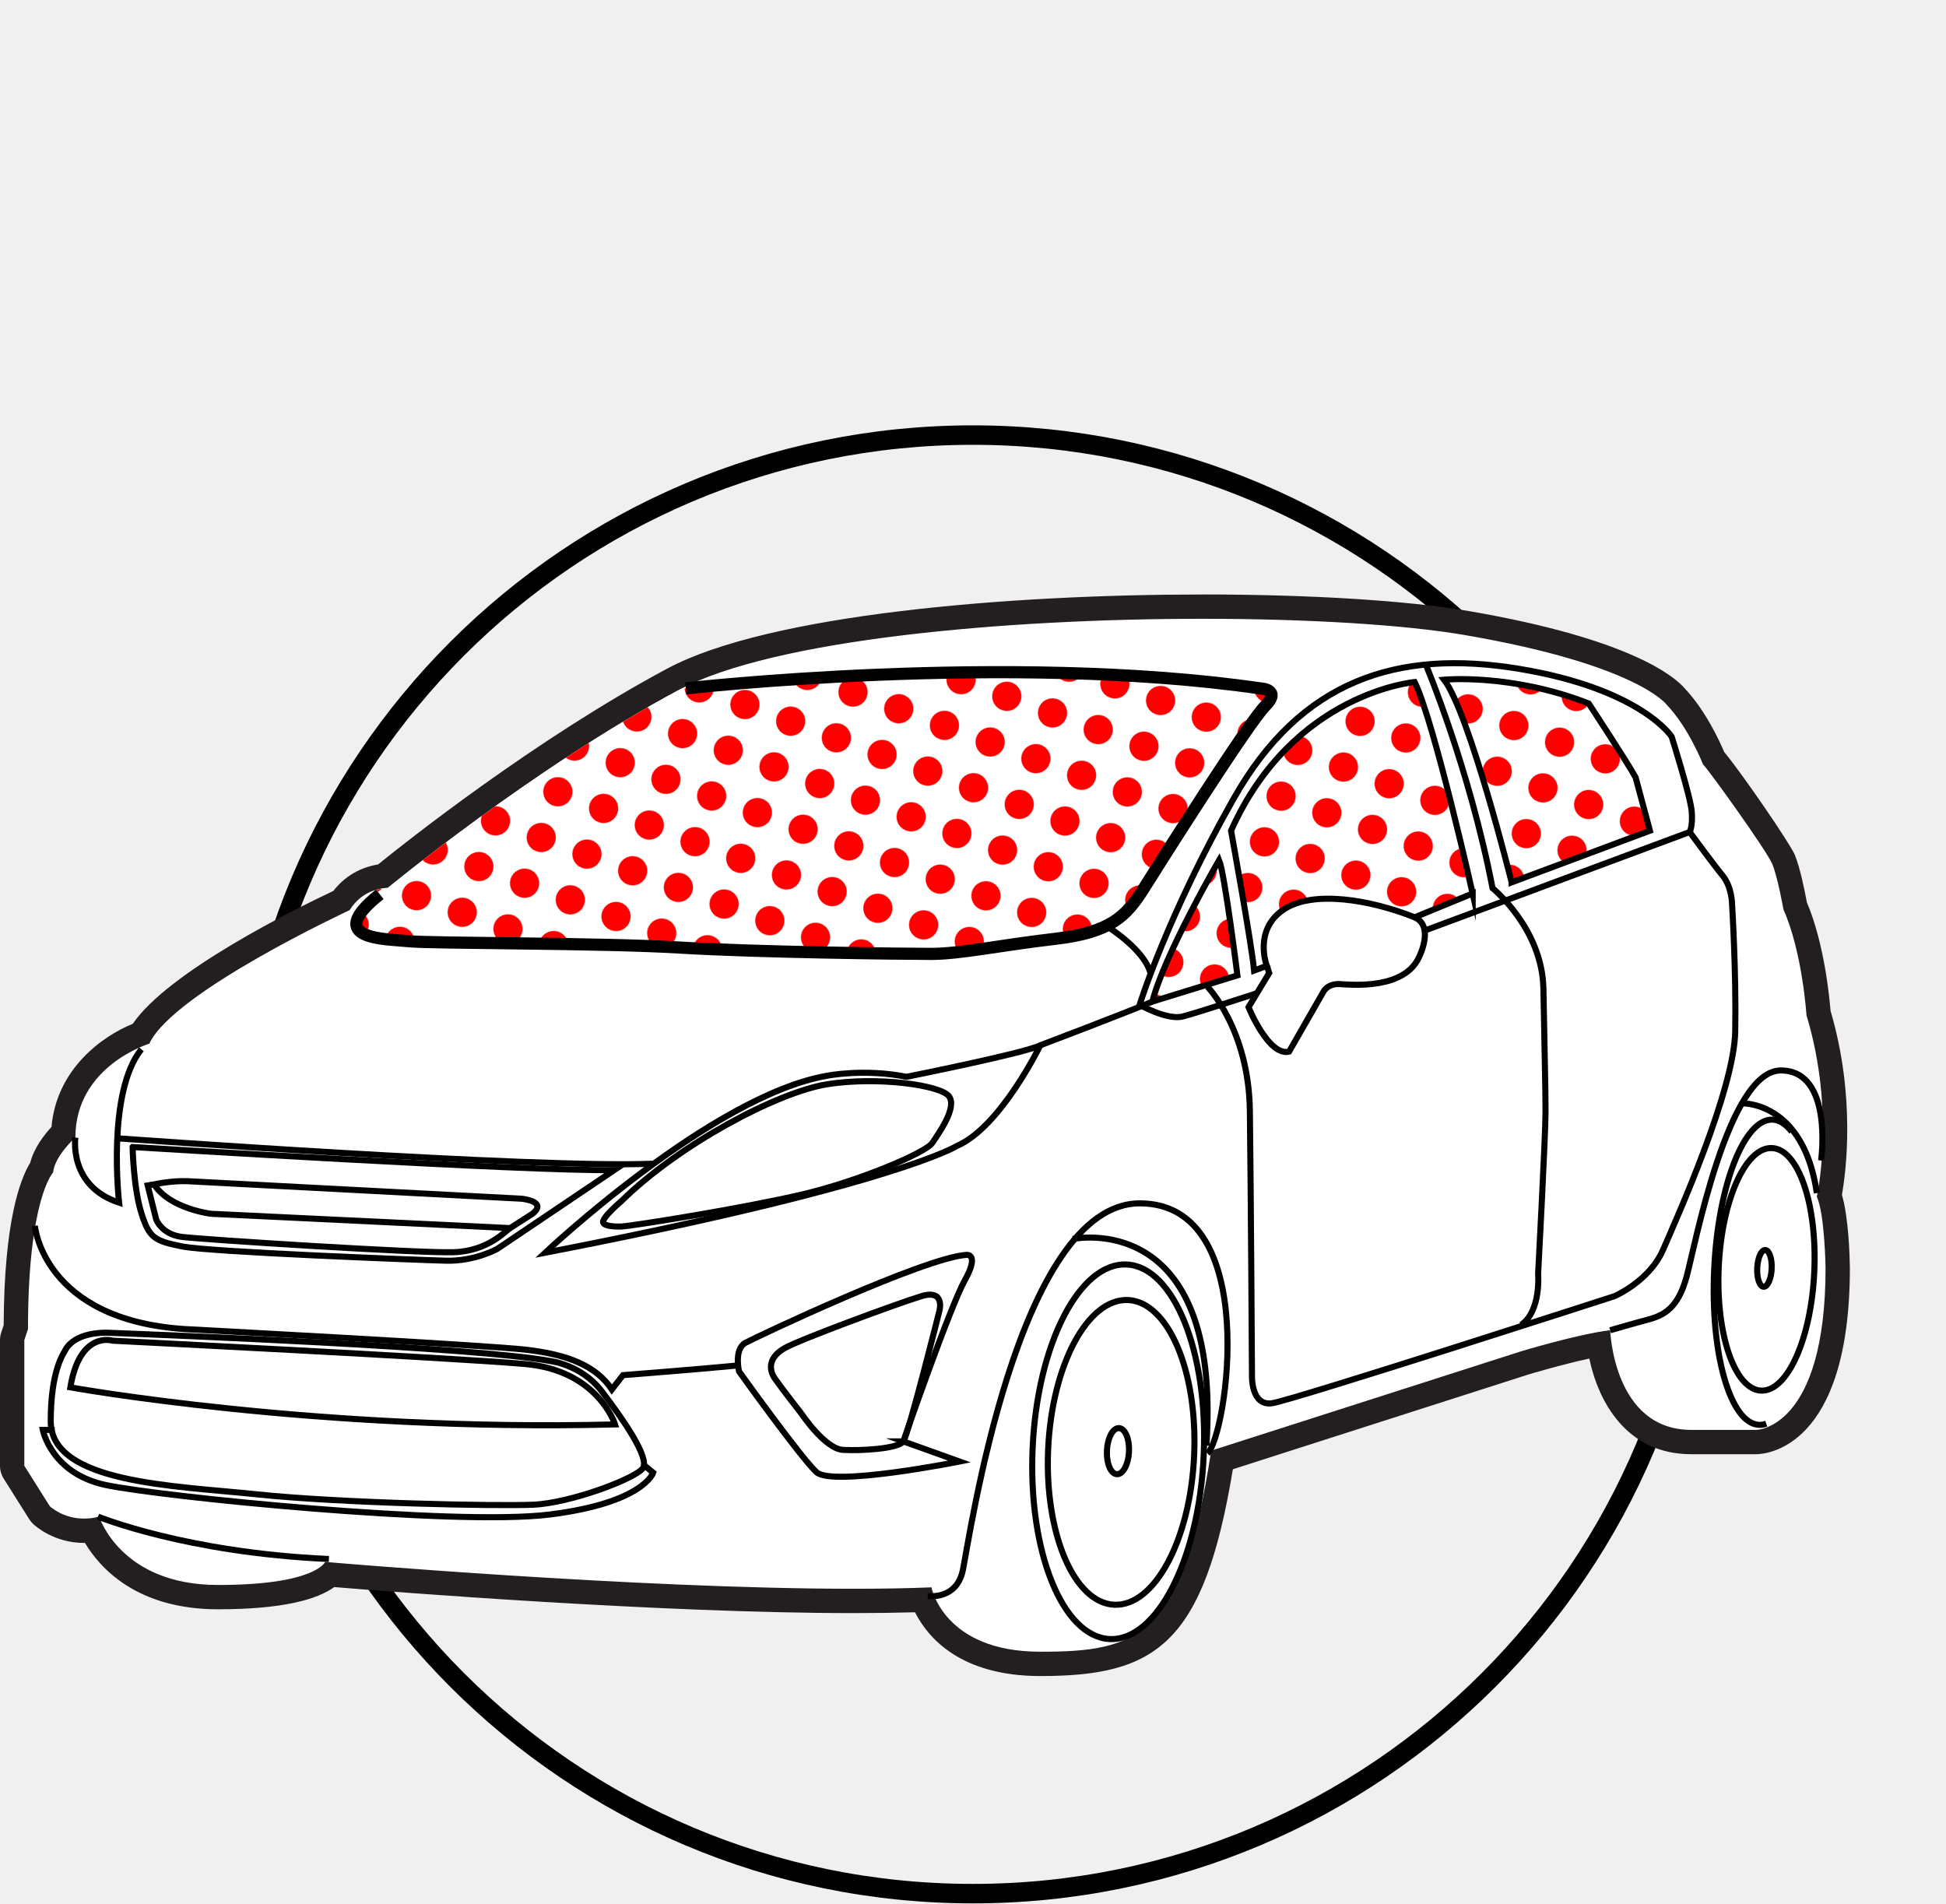
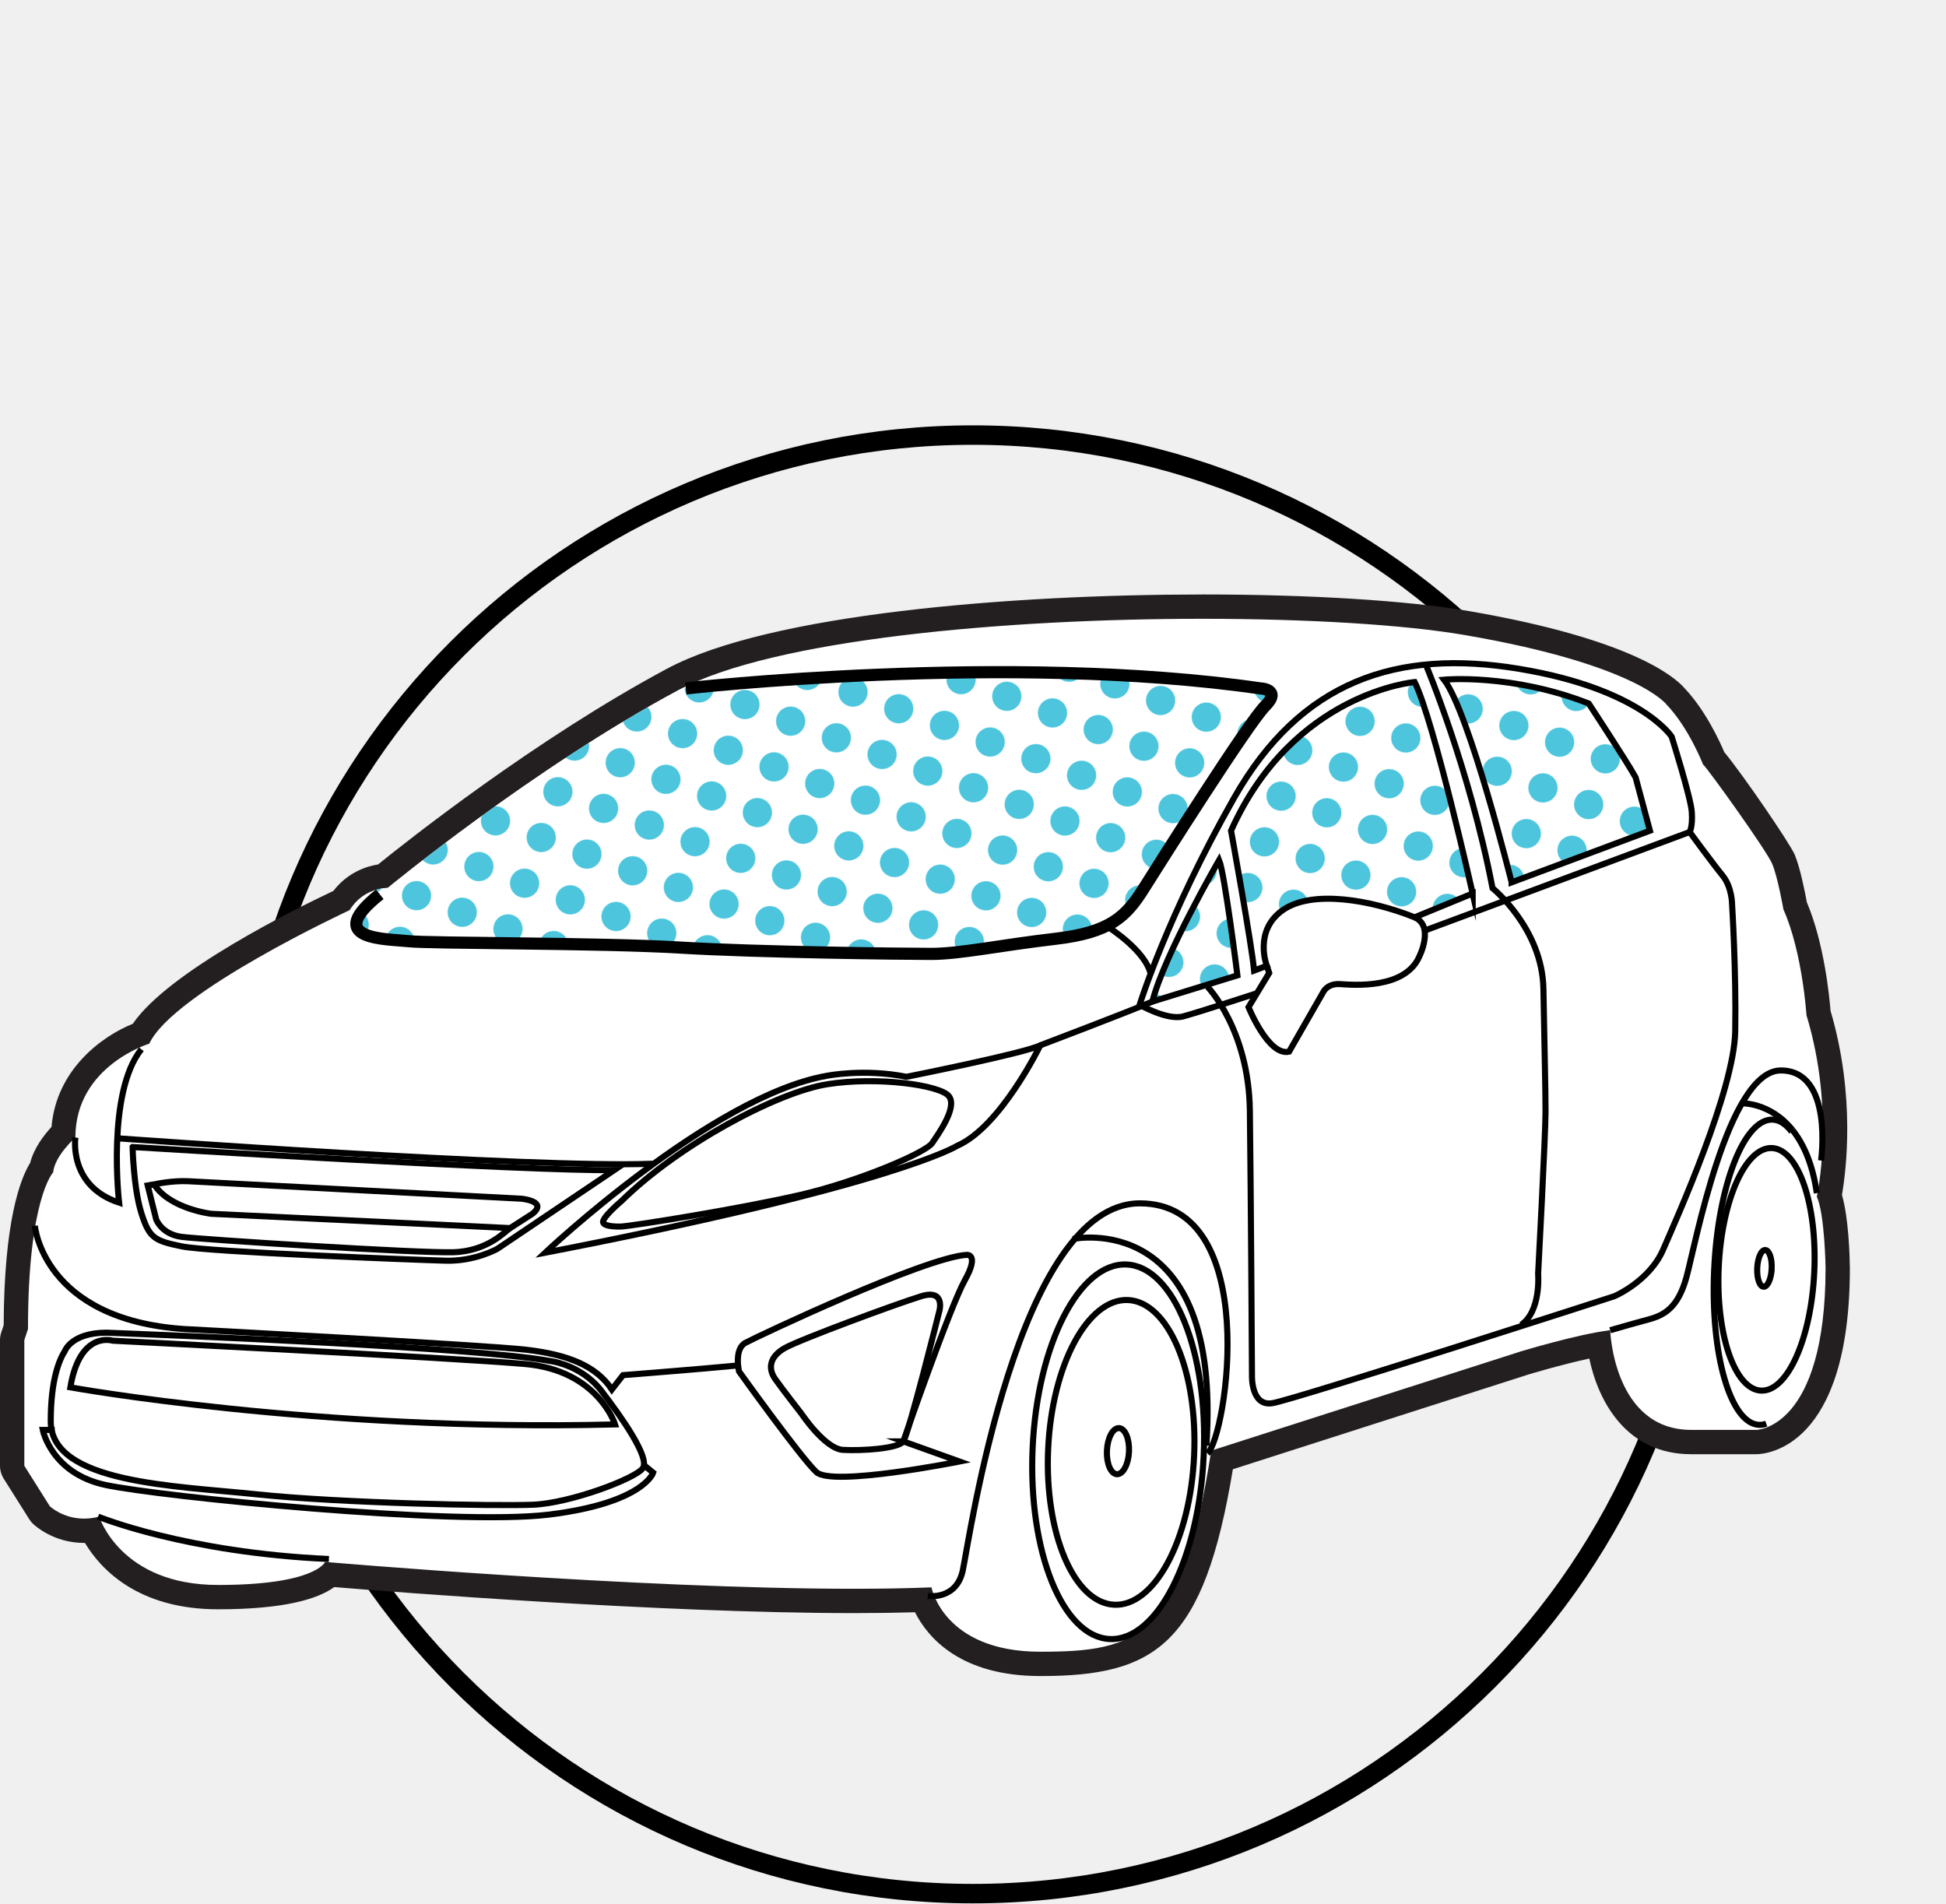
<svg xmlns="http://www.w3.org/2000/svg" width="200" height="195.603" id="svg10845" version="1.1">
  <defs id="defs4809">
    <pattern patternUnits="userSpaceOnUse" width="5" height="5" patternTransform="rotate(20)" id="polka">
      <rect id="polka__bg" style="fill:#ffffff" width="5" height="5" x="0" y="0" />
-       <circle id="polka__inner" r="1.5" cy="2" style="fill:#ff0000" cx="2" />
+       <circle id="polka__inner" r="1.5" cy="2" style="fill:#4dc6dd" cx="2" />
    </pattern>
  </defs>
  <g id="layer1" transform="translate(-282.081,-278.4112)" style="display:inline">
    <ellipse ry="74.95" rx="74.951" cy="398.076" cx="382.068" id="path6022" style="color:#000000;display:inline;overflow:visible;visibility:visible;opacity:1;fill:none;fill-opacity:1;fill-rule:nonzero;stroke:#000000;stroke-width:2;stroke-miterlimit:4;stroke-dasharray:none;stroke-opacity:1;marker:none;enable-background:accumulate" />
    <g transform="translate(-3.1347655e-6,-1.7480468e-6)" id="layer1-2">
      <path style="fill:#ffffff;fill-opacity:1;fill-rule:nonzero;stroke:none" id="path2644" d="m 389.002,449.417 c -8.379,0 -11.206,-4.484 -12.071,-6.582 -2.138,0.075 -4.53,0.113 -7.125,0.113 -20.379,0 -49.086,-2.321 -53.763,-2.71 -1.125,1.029 -4.035,2.317 -11.554,2.317 -8.547,0 -11.89,-4.71 -12.97,-6.865 -0.266,0.031 -0.532,0.046 -0.795,0.046 -2.664,0 -4.315,-1.549 -4.383,-1.615 -0.075,-0.071 -0.14,-0.15 -0.195,-0.236 l -2.624,-4.166 c -0.125,-0.2 -0.193,-0.431 -0.193,-0.666 l 0,-12.906 c 0,-0.134 0.021,-0.265 0.064,-0.391 l 0.314,-0.954 c 0.022,-11.275 1.887,-15.239 2.644,-16.383 0.31,-1.54 1.565,-2.973 2.239,-3.65 0.281,-5.841 5.034,-9.054 7.966,-10.119 3.143,-5.284 17.72,-12.322 20.605,-13.679 1.403,-1.995 3.362,-2.434 4.294,-2.526 2.265,-1.837 16.098,-12.885 29.779,-20.211 10.29,-5.51 34.858,-7.474 54.419,-7.474 11.029,0 20.94,0.616 27.194,1.69 16.944,2.911 20.861,6.819 21.473,7.566 2.12,2.244 3.527,5.461 3.875,6.305 1.514,1.764 6.702,9.231 7.192,10.422 0.554,1.344 1.061,4.046 1.192,4.771 1.834,4.23 2.328,9.996 2.401,11.014 2.708,9.043 1.472,16.938 1.123,18.762 0.751,2.208 0.843,6.845 0.851,7.399 0,17.635 -8.002,17.925 -8.344,17.929 l -6.711,0 c -6.5,0 -8.925,-5.957 -9.464,-10.057 -3.235,0.588 -7.604,1.909 -7.654,1.924 l -31.104,9.97 c -3.014,18.961 -8.053,20.962 -18.676,20.962" />
      <path style="fill:#231f20;fill-opacity:1;fill-rule:nonzero;stroke:none" id="path2648" d="m 405.652,339.509 c -19.712,0 -44.515,2.002 -55.009,7.622 -13.488,7.223 -26.73,17.714 -29.706,20.121 -1.181,0.19 -3.11,0.797 -4.594,2.721 -3.97,1.875 -16.96,8.294 -20.614,13.655 -3.169,1.286 -7.84,4.669 -8.355,10.6 -0.762,0.824 -1.802,2.166 -2.189,3.686 -1.018,1.651 -2.686,5.987 -2.726,16.683 l -0.253,0.765 c -0.084,0.253 -0.126,0.516 -0.126,0.782 l 0,12.906 c 0,0.471 0.134,0.934 0.385,1.332 l 2.624,4.166 c 0.109,0.174 0.239,0.333 0.388,0.475 0.21,0.2 2.141,1.96 5.247,1.96 0.03,0 0.059,0 0.089,0 1.55,2.595 5.353,6.82 13.675,6.82 6.772,0 10.23,-1.042 11.947,-2.283 5.946,0.49 33.569,2.674 53.367,2.674 2.271,0 4.389,-0.029 6.319,-0.085 1.294,2.567 4.63,6.555 12.88,6.555 11.887,0 16.812,-3.26 19.788,-21.255 l 30.392,-9.742 c 0.015,-0.004 3.311,-1 6.24,-1.633 0.925,4.395 3.796,9.831 10.477,9.831 l 6.697,0 c 1.009,-0.011 9.607,-0.639 9.607,-19.16 -0.019,-1.281 -0.133,-5.152 -0.816,-7.495 0.417,-2.38 1.426,-10.124 -1.171,-18.914 -0.107,-1.354 -0.64,-6.918 -2.433,-11.146 -0.179,-0.975 -0.672,-3.504 -1.241,-4.885 -0.463,-1.121 -5.293,-8.193 -7.253,-10.565 -0.455,-1.077 -1.9,-4.244 -4.04,-6.52 -0.968,-1.144 -5.407,-5.081 -22.192,-7.965 -6.32,-1.086 -16.31,-1.709 -27.406,-1.709 m 0,2.5 c 10.891,0 20.788,0.609 26.984,1.673 17.753,3.05 20.738,7.155 20.738,7.155 2.288,2.395 3.737,6.14 3.737,6.14 0.395,0.299 6.549,8.854 7.12,10.242 0.573,1.389 1.144,4.661 1.144,4.661 1.961,4.411 2.369,10.874 2.369,10.874 3.022,9.966 1.062,18.645 1.062,18.645 0.816,1.796 0.899,7.309 0.899,7.309 0,16.582 -7.107,16.66 -7.107,16.66 l -6.697,0 c -8.006,0 -8.332,-10.247 -8.332,-10.247 -3.349,0.409 -9.148,2.169 -9.148,2.169 l -31.858,10.211 c -2.94,19.277 -7.594,20.666 -17.56,20.666 -9.966,0 -11.186,-6.616 -11.186,-6.616 -2.456,0.101 -5.154,0.146 -8.012,0.146 -22.336,0 -54.306,-2.76 -54.306,-2.76 0,0 -0.961,2.369 -11.009,2.369 -10.047,0 -12.214,-7.025 -12.214,-7.025 -0.555,0.145 -1.073,0.205 -1.55,0.205 -2.194,0 -3.52,-1.268 -3.52,-1.268 l -2.624,-4.166 0,-12.906 0.378,-1.144 c 0,-13.396 2.583,-16.093 2.583,-16.093 0.164,-1.715 2.288,-3.594 2.288,-3.594 0,-7.351 7.596,-9.639 7.596,-9.639 2.451,-5.309 20.585,-13.721 20.585,-13.721 1.373,-2.212 3.599,-2.285 3.888,-2.285 0.021,0 0.031,0 0.031,0 0,0 14.947,-12.33 29.896,-20.335 9.731,-5.211 33.513,-7.326 53.828,-7.326" />
      <path style="fill:none;stroke:#000000;stroke-width:0.625;stroke-linecap:butt;stroke-linejoin:miter;stroke-miterlimit:10;stroke-dasharray:none;stroke-opacity:1" id="path2652" d="m 388.997,385.839 c 0,0 -4.057,8.36 -8.523,10.32 0,0 -6.317,4.03 -42.369,11 0,0 17.1,-16.119 28.971,-18.189 0,0 3.812,-0.762 8.169,0.109 0,0 12.254,-2.45 13.751,-3.24 z" />
      <path style="fill:none;stroke:#000000;stroke-width:0.625;stroke-linecap:butt;stroke-linejoin:miter;stroke-miterlimit:10;stroke-dasharray:none;stroke-opacity:1" id="path2656" d="m 289.828,395.316 c 0,0 -0.735,4.982 4.494,6.697 0,0 -1.308,-11.273 2.286,-15.765" />
      <path style="fill:none;stroke:#000000;stroke-width:0.625;stroke-linecap:butt;stroke-linejoin:miter;stroke-miterlimit:10;stroke-dasharray:none;stroke-opacity:1" id="path2660" d="m 294.158,395.397 c 0,0 42.804,3.104 54.976,2.614" />
      <path style="fill:none;stroke:#000000;stroke-width:0.625;stroke-linecap:butt;stroke-linejoin:miter;stroke-miterlimit:10;stroke-dasharray:none;stroke-opacity:1" id="path2664" d="m 295.71,396.295 c 0,0 41.008,2.533 49.502,2.369 l -12.008,8.088 c 0,0 -2.288,1.306 -5.31,1.225 -3.022,-0.081 -24.343,-0.899 -27.12,-1.47 -2.777,-0.573 -3.35,-0.818 -4.166,-3.431 -0.818,-2.614 -0.899,-6.78 -0.899,-6.78 z" />
      <path style="fill:none;stroke:#000000;stroke-width:0.625;stroke-linecap:butt;stroke-linejoin:miter;stroke-miterlimit:10;stroke-dasharray:none;stroke-opacity:1" id="path2668" d="m 297.915,400.135 c 0,0 1.798,-0.409 3.513,-0.326 l 34.227,1.796 c 0,0 2.777,0.245 1.144,1.552 l -2.288,1.47 -30.715,-1.47 c 0,0 -4.247,-0.49 -5.881,-3.022 z" />
      <path style="fill:none;stroke:#000000;stroke-width:0.625;stroke-linecap:butt;stroke-linejoin:miter;stroke-miterlimit:10;stroke-dasharray:none;stroke-opacity:1" id="path2672" d="m 297.915,400.135 -0.654,0.109 0.871,3.485 c 0,0 0.545,1.525 2.615,1.798 2.069,0.273 24.343,1.689 27.936,1.579 3.595,-0.109 5.391,-2.232 5.827,-2.478" />
      <path style="fill:none;stroke:#000000;stroke-width:0.625;stroke-linecap:butt;stroke-linejoin:miter;stroke-miterlimit:10;stroke-dasharray:none;stroke-opacity:1" id="path2676" d="m 293.016,415.375 c 6.604,0.253 37.911,1.509 45.499,2.895 0,0 3.268,0.326 5.391,3.104 2.124,2.777 4.982,6.861 4.247,7.924 -0.735,1.063 -7.434,3.594 -11.273,3.757 -3.84,0.164 -19.769,-0.164 -28.346,-1.061 -8.576,-0.899 -21.239,-1.144 -21.239,-7.516 0,-4.252 0.874,-6.321 1.455,-7.227 0,0 0.672,-1.875 4.265,-1.875 z" />
      <path style="fill:none;stroke:#000000;stroke-width:0.625;stroke-linecap:butt;stroke-linejoin:miter;stroke-miterlimit:10;stroke-dasharray:none;stroke-opacity:1" id="path2680" d="m 447.567,415.124 c 0,0 2.288,-0.667 3.921,-1.103 1.634,-0.436 3.05,-1.199 3.921,-4.357 0.871,-3.158 4.247,-21.239 9.694,-21.239 5.445,0 4.139,9.259 4.139,9.259" />
      <path style="fill:url(#polka);fill-opacity:1;fill-rule:nonzero;stroke:none" id="path2728" d="m 324.056,375.138 c 2.205,0.245 19.769,0.164 27.855,0.654 8.088,0.49 22.955,0.654 25.895,0.654 2.941,0 7.108,-0.899 12.744,-1.552 5.636,-0.654 7.27,-2.288 9.068,-5.146 1.796,-2.859 10.783,-17.073 12.498,-18.789 1.716,-1.715 -0.49,-1.796 -0.49,-1.796 -25.895,-3.757 -59.06,0 -59.06,0 l -0.304,-0.04 c -0.141,0.072 -0.3,0.14 -0.436,0.214 -14.949,8.005 -29.895,20.335 -29.895,20.335 0,0 -0.504,-0.005 -1.18,0.19 l 0.365,0.458 c -5.963,4.739 0.736,4.575 2.941,4.82" />
      <path style="fill:none;stroke:#000000;stroke-width:1.25;stroke-linecap:butt;stroke-linejoin:miter;stroke-miterlimit:10;stroke-dasharray:none;stroke-opacity:1" id="path2732" d="m 352.564,349.162 c 0,0 33.165,-3.757 59.06,0 0,0 2.206,0.081 0.49,1.798 -1.715,1.715 -10.701,15.929 -12.498,18.788 -1.798,2.859 -3.431,4.492 -9.068,5.146 -5.636,0.654 -9.803,1.552 -12.744,1.552 -2.94,0 -17.808,-0.164 -25.895,-0.654 -8.086,-0.49 -25.65,-0.409 -27.855,-0.654 -2.206,-0.245 -8.904,-0.081 -2.941,-4.819" />
      <path style="fill:url(#polka);fill-opacity:1;fill-rule:nonzero;stroke:none" id="path2780" d="m 437.438,369.093 c 0,0 -4.33,-17.399 -6.944,-20.83 0,0 6.944,-0.654 14.868,2.45 0,0 3.921,5.964 4.82,7.598 l 1.47,5.473 -14.214,5.31 z" />
      <path style="fill:url(#polka);fill-opacity:1;fill-rule:nonzero;stroke:none" id="path2828" d="m 433.435,370.237 c 0,0 -4.003,-17.808 -5.963,-21.729 0,0 -12.499,1.061 -18.87,15.275 0,0 2.124,11.681 2.369,14.377 l 1.306,-0.49 c 0,0 -1.389,-3.594 1.634,-5.719 3.022,-2.124 9.068,-1.061 13.561,0.736 l 5.963,-2.451 z" />
      <path style="fill:none;stroke:#000000;stroke-width:0.625;stroke-linecap:butt;stroke-linejoin:miter;stroke-miterlimit:10;stroke-dasharray:none;stroke-opacity:1" id="path2832" d="m 433.435,370.237 c 0,0 -4.003,-17.808 -5.963,-21.729 0,0 -12.499,1.061 -18.87,15.275 0,0 2.124,11.681 2.369,14.377 l 1.306,-0.49 c 0,0 -1.389,-3.594 1.634,-5.719 3.022,-2.124 9.068,-1.061 13.561,0.736 l 5.963,-2.451 z" />
      <path style="fill:none;stroke:#000000;stroke-width:0.625;stroke-linecap:butt;stroke-linejoin:miter;stroke-miterlimit:10;stroke-dasharray:none;stroke-opacity:1" id="path2836" d="m 437.438,369.093 c 0,0 -4.33,-17.399 -6.944,-20.83 0,0 6.944,-0.654 14.868,2.45 0,0 3.921,5.964 4.82,7.598 l 1.47,5.473 -14.214,5.31 z" />
      <path style="fill:url(#polka);fill-opacity:1;fill-rule:nonzero;stroke:none" id="path2884" d="m 407.377,366.806 c 0,0 -5.636,9.721 -6.861,14.54 l 8.74,-2.695 c 0,0 -1.308,-10.456 -1.879,-11.845" />
      <path style="fill:none;stroke:#000000;stroke-width:0.625;stroke-linecap:butt;stroke-linejoin:miter;stroke-miterlimit:10;stroke-dasharray:none;stroke-opacity:1" id="path2888" d="m 407.377,366.806 c 0,0 -5.636,9.721 -6.861,14.54 l 8.74,-2.695 c 0,0 -1.308,-10.456 -1.879,-11.845 z" />
      <path style="fill:none;stroke:#000000;stroke-width:0.625;stroke-linecap:butt;stroke-linejoin:miter;stroke-miterlimit:10;stroke-dasharray:none;stroke-opacity:1" id="path2892" d="m 412.278,377.671 0.245,0.735 -2.124,3.513 c 0,0 2.042,5.065 4.166,4.575 l 3.512,-6.126 c 0,0 0.409,-0.899 1.715,-0.818 1.308,0.081 6.699,0.573 8.169,-2.859 0,0 1.552,-3.104 -0.49,-4.003" />
      <path style="fill:none;stroke:#000000;stroke-width:0.625;stroke-linecap:butt;stroke-linejoin:miter;stroke-miterlimit:10;stroke-dasharray:none;stroke-opacity:1" id="path2896" d="m 364.464,423.715 c 0,0 2.396,3.594 4.247,3.704 1.853,0.109 5.664,-0.11 6.209,-0.871 0.545,-0.763 3.703,-13.398 3.703,-13.398 0,0 0.654,-2.288 -1.851,-1.525 -2.505,0.762 -12.525,4.466 -14.05,5.338 -1.525,0.871 -1.742,2.069 -0.98,3.159 0.762,1.089 2.723,3.594 2.723,3.594 z" />
      <path style="fill:none;stroke:#000000;stroke-width:0.625;stroke-linecap:butt;stroke-linejoin:miter;stroke-miterlimit:10;stroke-dasharray:none;stroke-opacity:1" id="path2900" d="m 428.616,346.711 c 0,0 4.466,10.565 6.861,22.981 0,0 5.12,4.139 5.229,10.348 0.109,6.209 0.217,10.238 0.217,12.634 0,2.396 -0.762,16.665 -0.762,16.665 0,0 0.328,3.811 -1.742,5.228" />
      <path style="fill:none;stroke:#000000;stroke-width:0.625;stroke-linecap:butt;stroke-linejoin:miter;stroke-miterlimit:10;stroke-dasharray:none;stroke-opacity:1" id="path2904" d="m 388.997,385.839 c 0,0 8.686,-3.295 11.518,-4.492" />
      <path style="fill:none;stroke:#000000;stroke-width:0.625;stroke-linecap:butt;stroke-linejoin:miter;stroke-miterlimit:10;stroke-dasharray:none;stroke-opacity:1" id="path2908" d="m 428.507,374.049 27.229,-10.129 c 0,0 2.396,3.268 3.376,4.465 0.981,1.198 0.981,2.941 0.981,2.941 0,0 0.435,6.97 0.326,13.07 -0.109,6.099 -5.99,19.169 -7.406,22.436 -1.416,3.268 -5.01,4.793 -5.01,4.793 0,0 -33.002,10.674 -35.18,11 -2.179,0.328 -2.07,-2.831 -2.07,-2.831 0,0 -0.109,-18.843 -0.217,-27.229 -0.109,-8.387 -4.356,-12.744 -4.356,-12.744" />
      <path style="fill:none;stroke:#000000;stroke-width:0.625;stroke-linecap:butt;stroke-linejoin:miter;stroke-miterlimit:10;stroke-dasharray:none;stroke-opacity:1" id="path2912" d="m 455.736,363.92 c 0,0 0.326,-0.545 0.217,-2.069 -0.109,-1.525 -2.069,-7.734 -2.069,-7.734 0,0 -3.159,-4.901 -15.685,-6.97 -12.525,-2.07 -22.436,1.198 -29.297,13.287 -6.863,12.09 -9.694,21.239 -9.694,21.239 0,0 2.831,1.634 4.465,1.198 1.634,-0.435 7.625,-2.396 7.625,-2.396" />
      <path style="fill:none;stroke:#000000;stroke-width:0.625;stroke-linecap:butt;stroke-linejoin:miter;stroke-miterlimit:10;stroke-dasharray:none;stroke-opacity:1" id="path2916" d="m 395.941,373.668 c 0,0 3.921,2.451 4.411,4.901" />
      <path style="fill:none;stroke:#000000;stroke-width:0.625;stroke-linecap:butt;stroke-linejoin:miter;stroke-miterlimit:10;stroke-dasharray:none;stroke-opacity:1" id="path2920" d="m 345.948,404.464 c 1.308,-0.081 12.499,-1.879 18.461,-3.268 5.964,-1.389 12.825,-4.33 13.479,-5.31 0.654,-0.98 2.614,-3.676 1.715,-4.819 -0.899,-1.144 -7.351,-2.042 -12.498,-1.226 -5.146,0.818 -15.276,6.209 -21.157,12.009 0,0 -2.042,1.715 -1.879,2.205 0.164,0.49 1.879,0.409 1.879,0.409 z" />
      <path style="fill:none;stroke:#000000;stroke-width:0.625;stroke-linecap:butt;stroke-linejoin:miter;stroke-miterlimit:10;stroke-dasharray:none;stroke-opacity:1" id="path2924" d="m 289.311,420.992 c 0,0 25.269,4.575 55.983,3.812 0,0 -1.742,-5.555 -9.258,-6.209 -7.515,-0.654 -42.369,-2.396 -42.369,-2.396 0,0 -3.376,-1.089 -4.356,4.793 z" />
      <path style="fill:none;stroke:#000000;stroke-width:0.625;stroke-linecap:butt;stroke-linejoin:miter;stroke-miterlimit:10;stroke-dasharray:none;stroke-opacity:1" id="path2928" d="m 287.706,425.368 -1.228,0 c 0,0 0.871,4.456 6.426,5.654 5.555,1.199 35.943,4.244 45.636,3.045 9.694,-1.198 10.674,-4.304 10.674,-4.304 l -0.856,-0.7" />
      <path style="fill:none;stroke:#000000;stroke-width:0.625;stroke-linecap:butt;stroke-linejoin:miter;stroke-miterlimit:10;stroke-dasharray:none;stroke-opacity:1" id="path2932" d="m 374.92,426.547 5.772,2.069 c 0,0 -13.07,2.615 -14.704,1.09 -1.634,-1.525 -7.951,-10.348 -7.951,-10.348 0,0 -0.544,-2.288 0.654,-2.94 1.199,-0.654 18.516,-8.822 22.764,-9.041 0,0 1.308,-0.109 -0.217,2.615 -1.525,2.723 -6.317,16.555 -6.317,16.555 z" />
      <path style="fill:none;stroke:#000000;stroke-width:0.625;stroke-linecap:butt;stroke-linejoin:miter;stroke-miterlimit:10;stroke-dasharray:none;stroke-opacity:1" id="path2936" d="m 404.807,428.015 c -0.39,8.648 -4.064,15.506 -8.207,15.32 -4.143,-0.186 -7.185,-7.349 -6.796,-15.996 0.39,-8.648 4.065,-15.506 8.207,-15.32 4.143,0.186 7.186,7.349 6.796,15.996 z" />
      <path style="fill:none;stroke:#000000;stroke-width:0.625;stroke-linecap:butt;stroke-linejoin:miter;stroke-miterlimit:10;stroke-dasharray:none;stroke-opacity:1" id="path2940" d="m 405.789,428.01 c -0.479,10.63 -4.803,19.07 -9.656,18.851 -4.855,-0.219 -8.402,-9.014 -7.924,-19.644 0.48,-10.63 4.803,-19.069 9.658,-18.85 4.854,0.217 8.401,9.012 7.923,19.642 z" />
      <path style="fill:none;stroke:#000000;stroke-width:0.625;stroke-linecap:butt;stroke-linejoin:miter;stroke-miterlimit:10;stroke-dasharray:none;stroke-opacity:1" id="path2944" d="m 398.114,427.601 c -0.059,1.309 -0.615,2.346 -1.241,2.319 -0.627,-0.029 -1.087,-1.113 -1.029,-2.421 0.059,-1.309 0.615,-2.346 1.241,-2.317 0.627,0.028 1.088,1.111 1.029,2.42 z" />
      <path style="fill:none;stroke:#000000;stroke-width:0.625;stroke-linecap:butt;stroke-linejoin:miter;stroke-miterlimit:10;stroke-dasharray:none;stroke-opacity:1" id="path2948" d="m 468.545,409.087 c -0.31,6.884 -2.76,12.365 -5.473,12.242 -2.712,-0.121 -4.659,-5.801 -4.349,-12.685 0.31,-6.884 2.76,-12.365 5.473,-12.244 2.711,0.122 4.659,5.803 4.349,12.686 z" />
      <path style="fill:none;stroke:#000000;stroke-width:0.625;stroke-linecap:butt;stroke-linejoin:miter;stroke-miterlimit:10;stroke-dasharray:none;stroke-opacity:1" id="path2952" d="m 463.609,424.727 c -0.247,0.09 -0.499,0.131 -0.752,0.119 -2.934,-0.131 -4.995,-7.26 -4.605,-15.922 0.39,-8.661 3.085,-15.576 6.019,-15.444 0.709,0.031 1.366,0.471 1.951,1.242" />
      <path style="fill:none;stroke:#000000;stroke-width:0.625;stroke-linecap:butt;stroke-linejoin:miter;stroke-miterlimit:10;stroke-dasharray:none;stroke-opacity:1" id="path2956" d="m 464.165,408.8 c -0.048,1.041 -0.417,1.871 -0.829,1.853 -0.41,-0.019 -0.705,-0.877 -0.657,-1.919 0.046,-1.042 0.417,-1.873 0.828,-1.854 0.411,0.019 0.705,0.879 0.659,1.92 z" />
      <path style="fill:none;stroke:#000000;stroke-width:0.625;stroke-linecap:butt;stroke-linejoin:miter;stroke-miterlimit:10;stroke-dasharray:none;stroke-opacity:1" id="path2960" d="m 392.346,405.744 c 0,0 15.358,-3.268 13.724,21.239" />
      <path style="fill:none;stroke:#000000;stroke-width:0.625;stroke-linecap:butt;stroke-linejoin:miter;stroke-miterlimit:10;stroke-dasharray:none;stroke-opacity:1" id="path2964" d="m 466.308,394.552 c 1.095,1.369 2.053,3.417 2.499,6.481" />
      <path style="fill:none;stroke:#000000;stroke-width:0.625;stroke-linecap:butt;stroke-linejoin:miter;stroke-miterlimit:10;stroke-dasharray:none;stroke-opacity:1" id="path2968" d="m 461.046,391.803 c 0,0 2.941,-0.151 5.263,2.749" />
      <path style="fill:none;stroke:#000000;stroke-width:0.625;stroke-linecap:butt;stroke-linejoin:miter;stroke-miterlimit:10;stroke-dasharray:none;stroke-opacity:1" id="path2972" d="m 292.156,434.28 c 0,0 9.026,3.703 23.73,4.356" />
      <path style="fill:none;stroke:#000000;stroke-width:0.625;stroke-linecap:butt;stroke-linejoin:miter;stroke-miterlimit:10;stroke-dasharray:none;stroke-opacity:1" id="path2976" d="m 285.662,404.382 c 0,0 0.818,9.639 15.357,10.619 0,0 30.878,1.634 35.125,2.125 4.249,0.49 7.189,1.634 8.822,4.084 l 1.144,-1.47 c 0,0 8.332,-0.654 11.6,-0.98" />
      <path style="fill:none;stroke:#000000;stroke-width:0.625;stroke-linecap:butt;stroke-linejoin:miter;stroke-miterlimit:10;stroke-dasharray:none;stroke-opacity:1" id="path2980" d="m 406.182,427.784 c 1.985,-1.765 5.625,-25.701 -6.949,-25.701 -12.575,0 -17.539,34.636 -18.201,37.725 -0.661,3.089 -3.59,2.62 -3.59,2.62" />
    </g>
  </g>
</svg>
